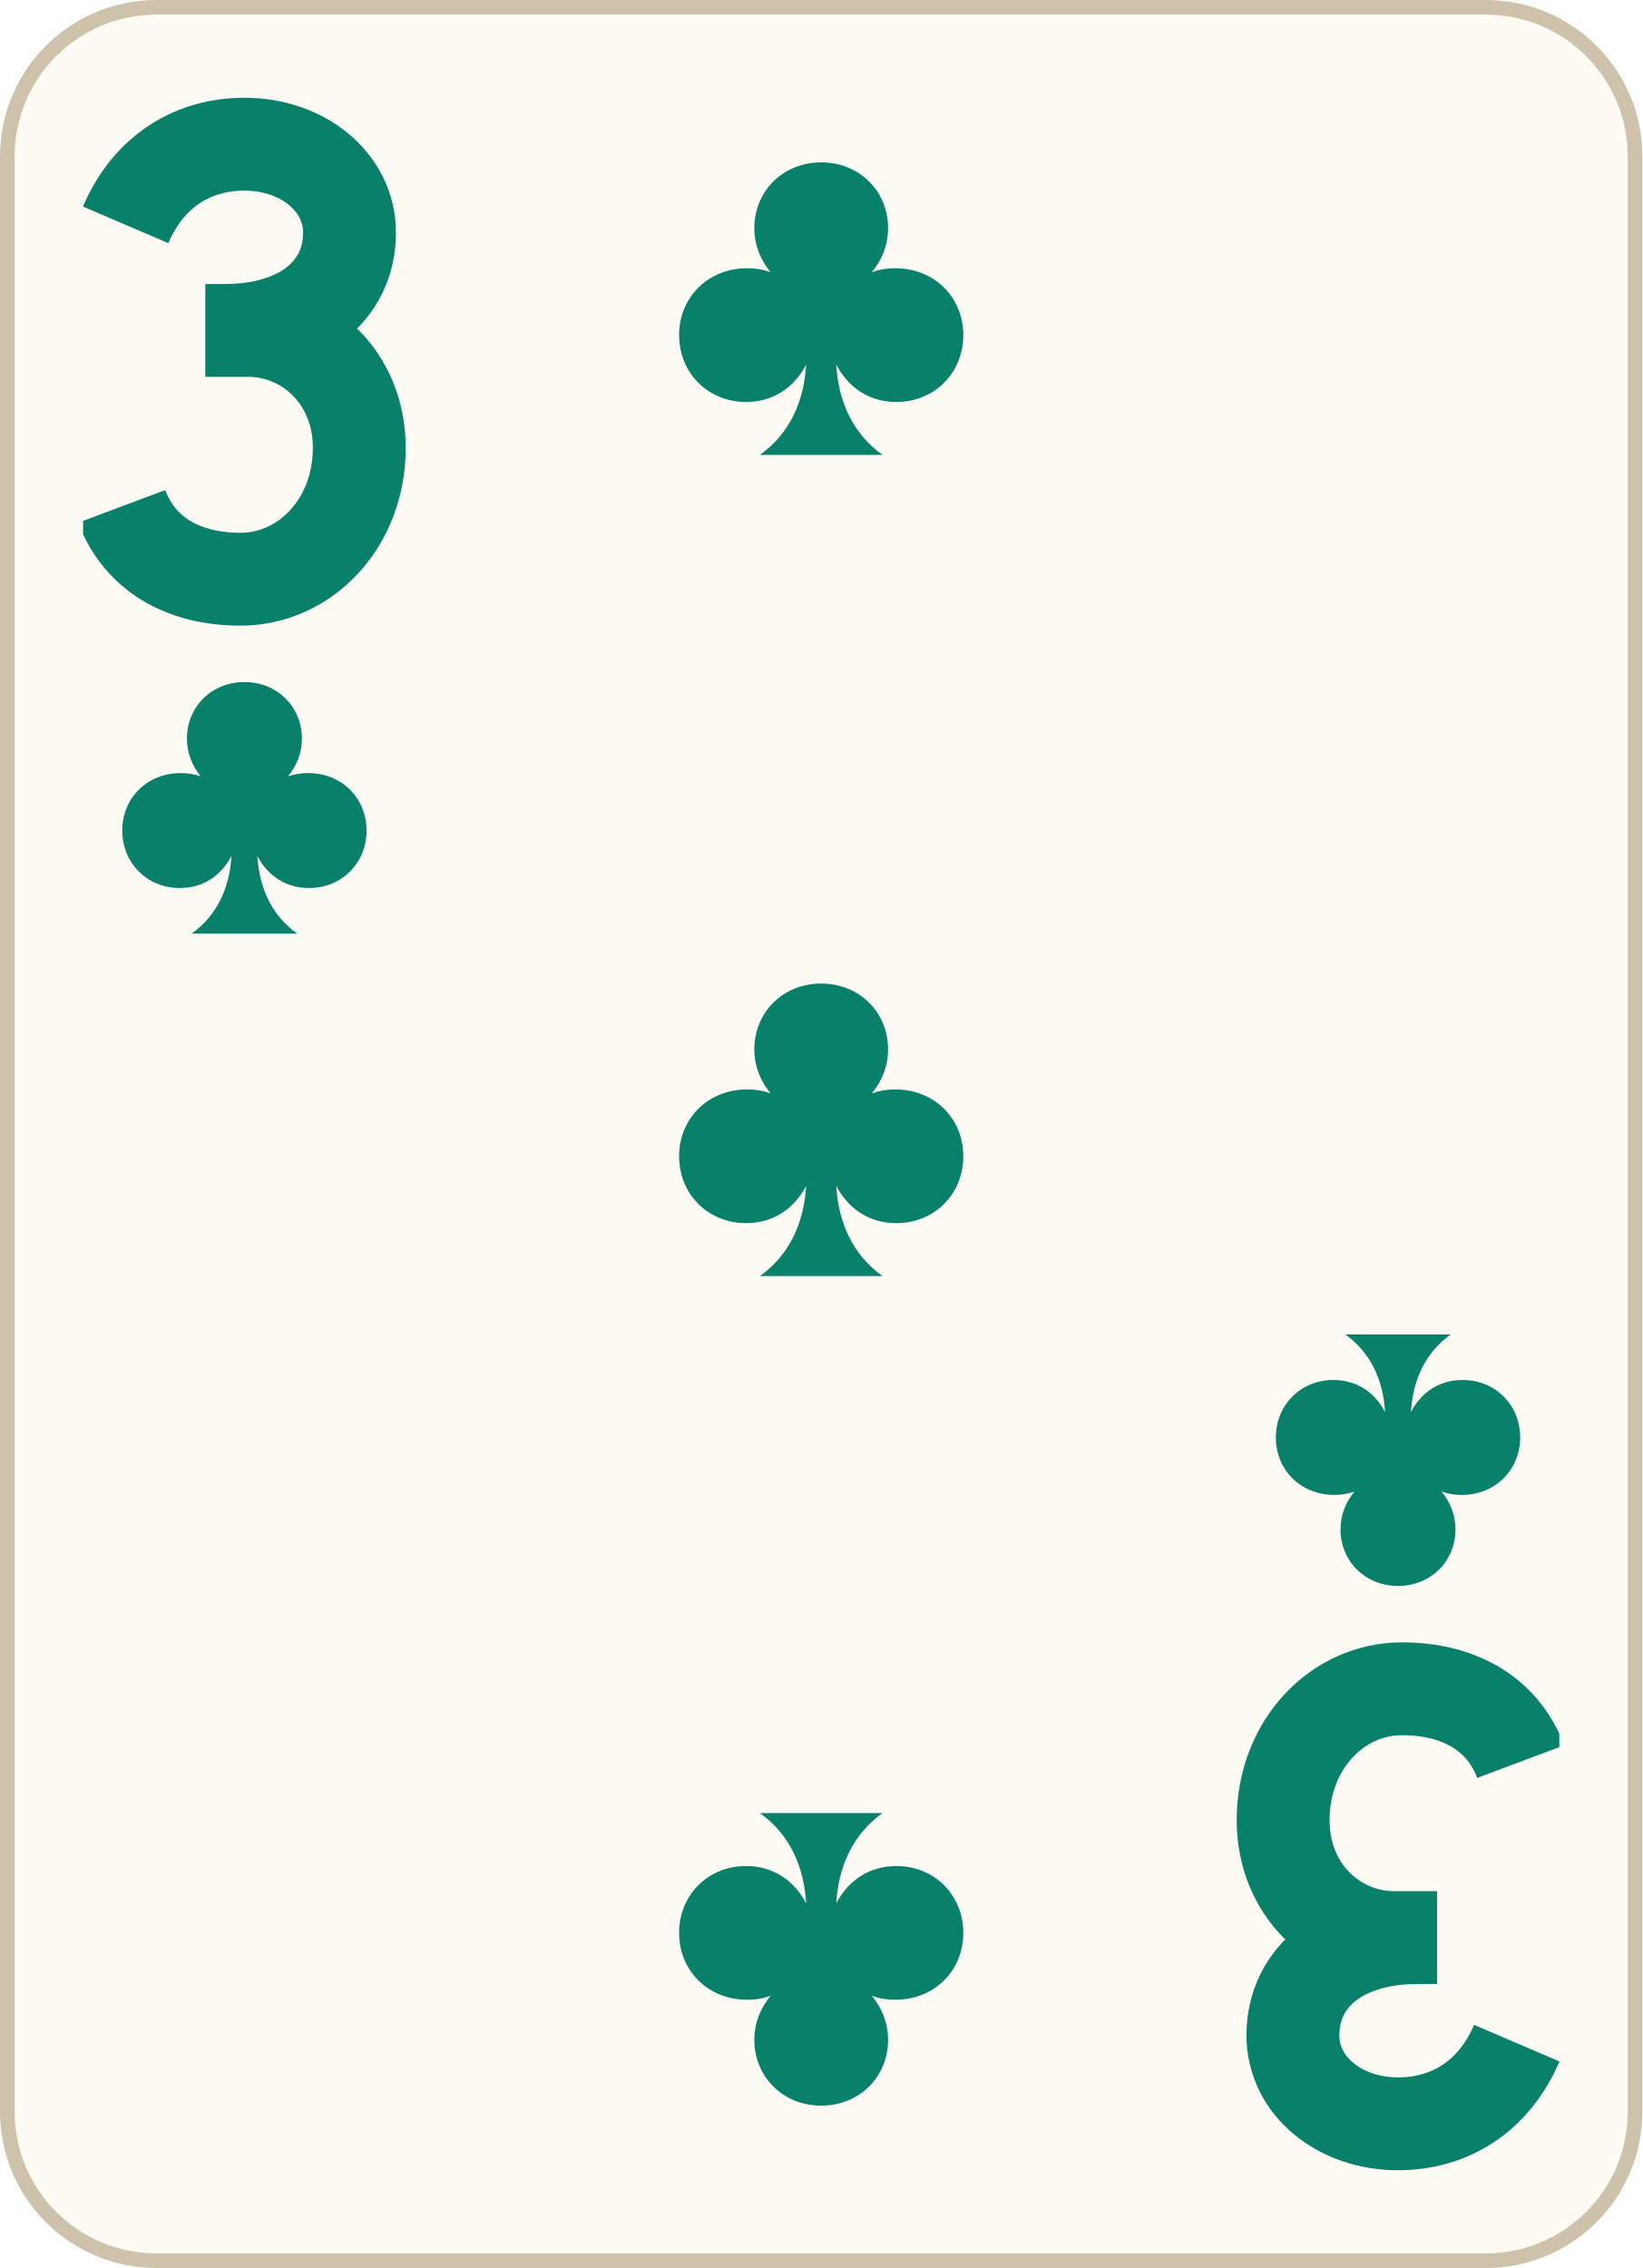
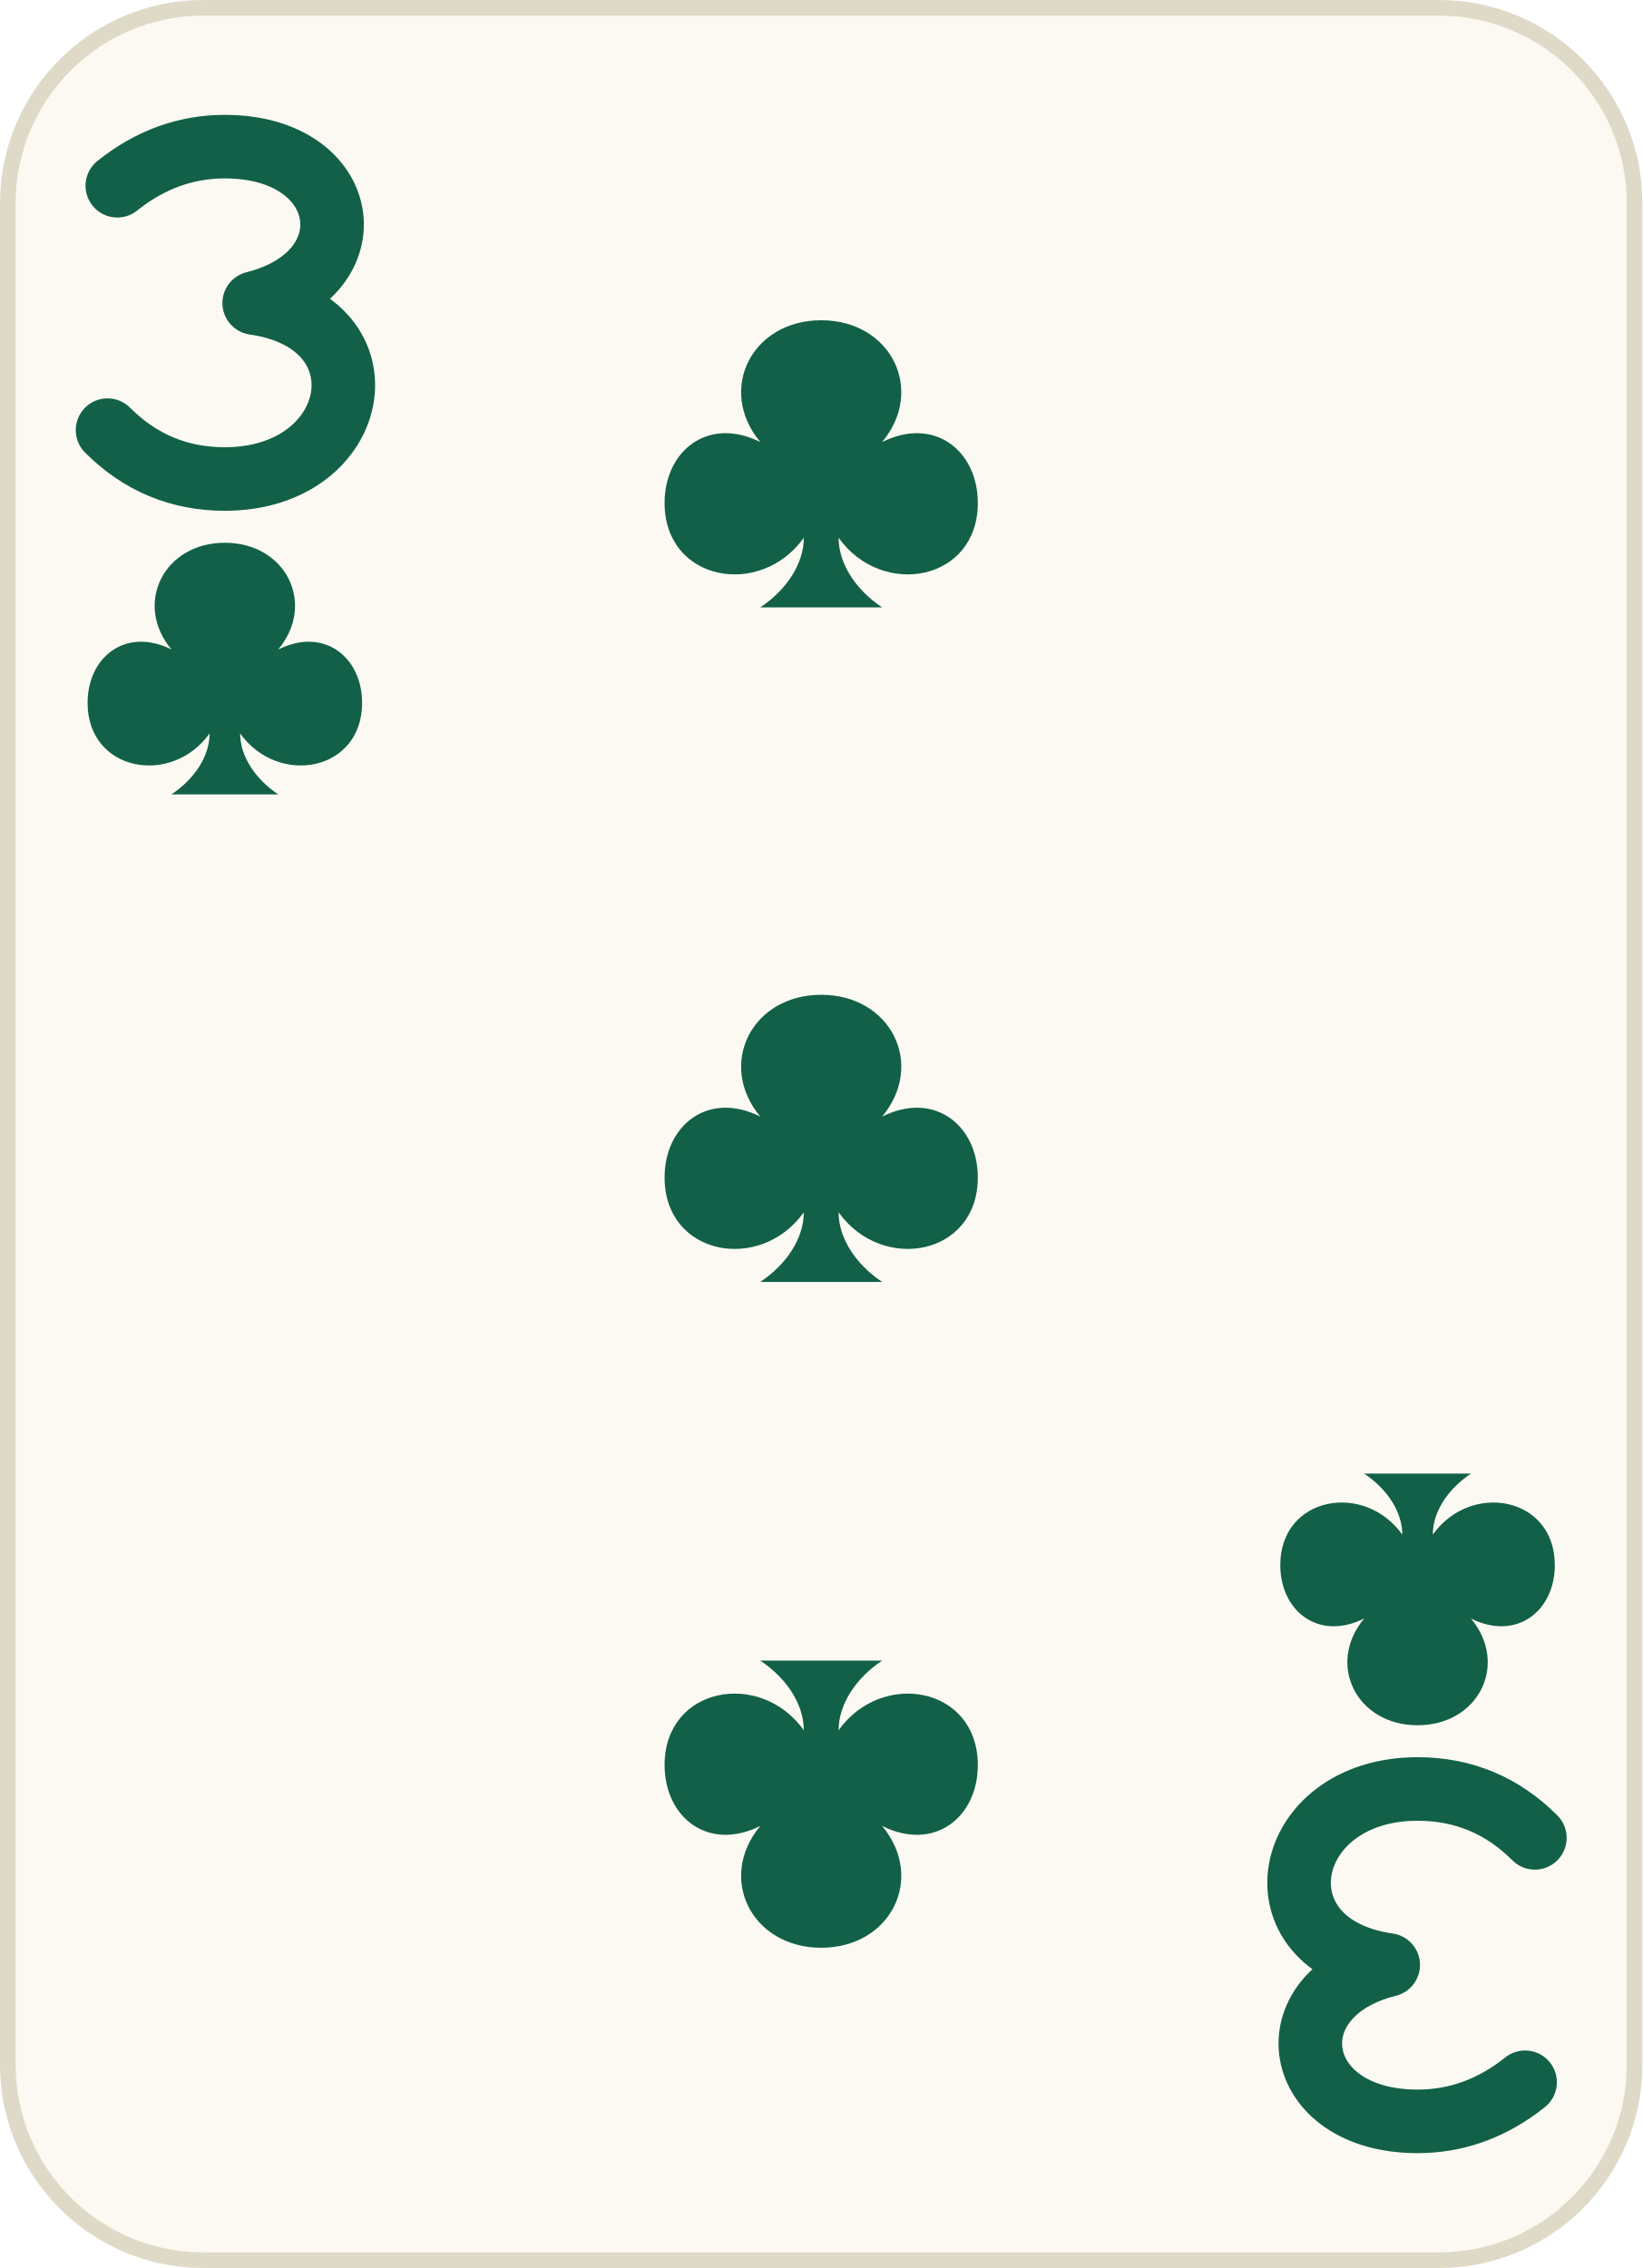
<svg xmlns="http://www.w3.org/2000/svg" width="168" height="232" viewBox="0 0 168 232" preserveAspectRatio="none">
-   <defs>
-     <path id="pip" d="M0-54C13.8-54 24-43.6 24-30.4C24-24 21.6-18.8 18.2-14.6C21-15.6 23.6-16 26.6-16C40.6-16 51-5.6 51 8C51 21.6 40.6 32 27 32C17.4 32 9.8 27 5.4 18.6C6.2 32 11.4 43.4 22 51H-22C-11.4 43.4-6.2 32-5.4 18.6C-9.8 27-17.4 32-27 32C-40.6 32-51 21.6-51 8C-51-5.6-40.6-16-26.6-16C-23.6-16-21-15.6-18.2-14.6C-21.6-18.8-24-24-24-30.4C-24-43.6-13.8-54 0-54Z" />
-     <clipPath id="rank-box">
-       <rect x="8.5" y="10" width="33" height="54" />
-     </clipPath>
+   <rect x=".8" y=".8" width="166.4" height="230.4" rx="20" fill="#fbf9f1" stroke="#dfd9c8" stroke-width="1.6" />
+   <g color="#126047" fill="currentColor">
    <g id="index">
-       <g clip-path="url(#rank-box)">
-         <path d="M-12.15 13C-9.75 7.4-5.15 4.75 0 4.75C5.95 4.75 10.75 8.6 10.75 13.8C10.75 19.8 5.75 23.8-2 23.8H-4M-4 23.8H0.4C6.35 23.8 11.75 28.6 11.75 35.8C11.75 43.6 6.15 49.25-0.4 49.25C-6.35 49.25-10.75 46.6-12.55 41.8" transform="translate(25 10)" fill="none" stroke="currentColor" stroke-width="9.5" stroke-miterlimit="3" />
-       </g>
-       <use href="#pip" transform="translate(25 83) scale(0.245)" />
+       <path d="M-11 4 Q-6 0 0 0 C13 0 15 13 3 16 C17 18 14 34 0 34 Q-7 34-12 29" transform="translate(23 15)" fill="none" stroke="currentColor" stroke-width="6.5" stroke-linecap="round" stroke-linejoin="round" />
+       <path d="M0-16 C8-16 12-8 7-2 C13-5 18-1 18 5 C18 14 7 16 2 9 C2 12 4 15 7 17 H-7 C-4 15-2 12-2 9 C-7 16-18 14-18 5 C-18-1-13-5-7-2 C-12-8-8-16 0-16Z" transform="translate(23 68) scale(0.78)" />
    </g>
-   </defs>
-   <rect x=".75" y=".75" width="166.5" height="230.5" rx="15.25" fill="#fdfbf4" stroke="#cdc3ab" stroke-width="1.5" />
-   <g color="#08806a" fill="currentColor">
-     <use href="#pip" transform="translate(84 32) scale(0.285)" />
-     <use href="#pip" transform="translate(84 116) scale(0.285)" />
-     <use href="#pip" transform="translate(84 200) rotate(180) scale(0.285)" />
-     <use href="#index" />
    <use href="#index" transform="rotate(180 84 116)" />
+     <g id="pips">
+       <path d="M0-16 C8-16 12-8 7-2 C13-5 18-1 18 5 C18 14 7 16 2 9 C2 12 4 15 7 17 H-7 C-4 15-2 12-2 9 C-7 16-18 14-18 5 C-18-1-13-5-7-2 C-12-8-8-16 0-16Z" transform="translate(84 47) scale(0.89)" />
+       <path d="M0-16 C8-16 12-8 7-2 C13-5 18-1 18 5 C18 14 7 16 2 9 C2 12 4 15 7 17 H-7 C-4 15-2 12-2 9 C-7 16-18 14-18 5 C-18-1-13-5-7-2 C-12-8-8-16 0-16Z" transform="translate(84 116) scale(0.89)" />
+       <path d="M0-16 C8-16 12-8 7-2 C13-5 18-1 18 5 C18 14 7 16 2 9 C2 12 4 15 7 17 H-7 C-4 15-2 12-2 9 C-7 16-18 14-18 5 C-18-1-13-5-7-2 C-12-8-8-16 0-16Z" transform="translate(84 185) scale(-0.89)" />
+     </g>
  </g>
</svg>
